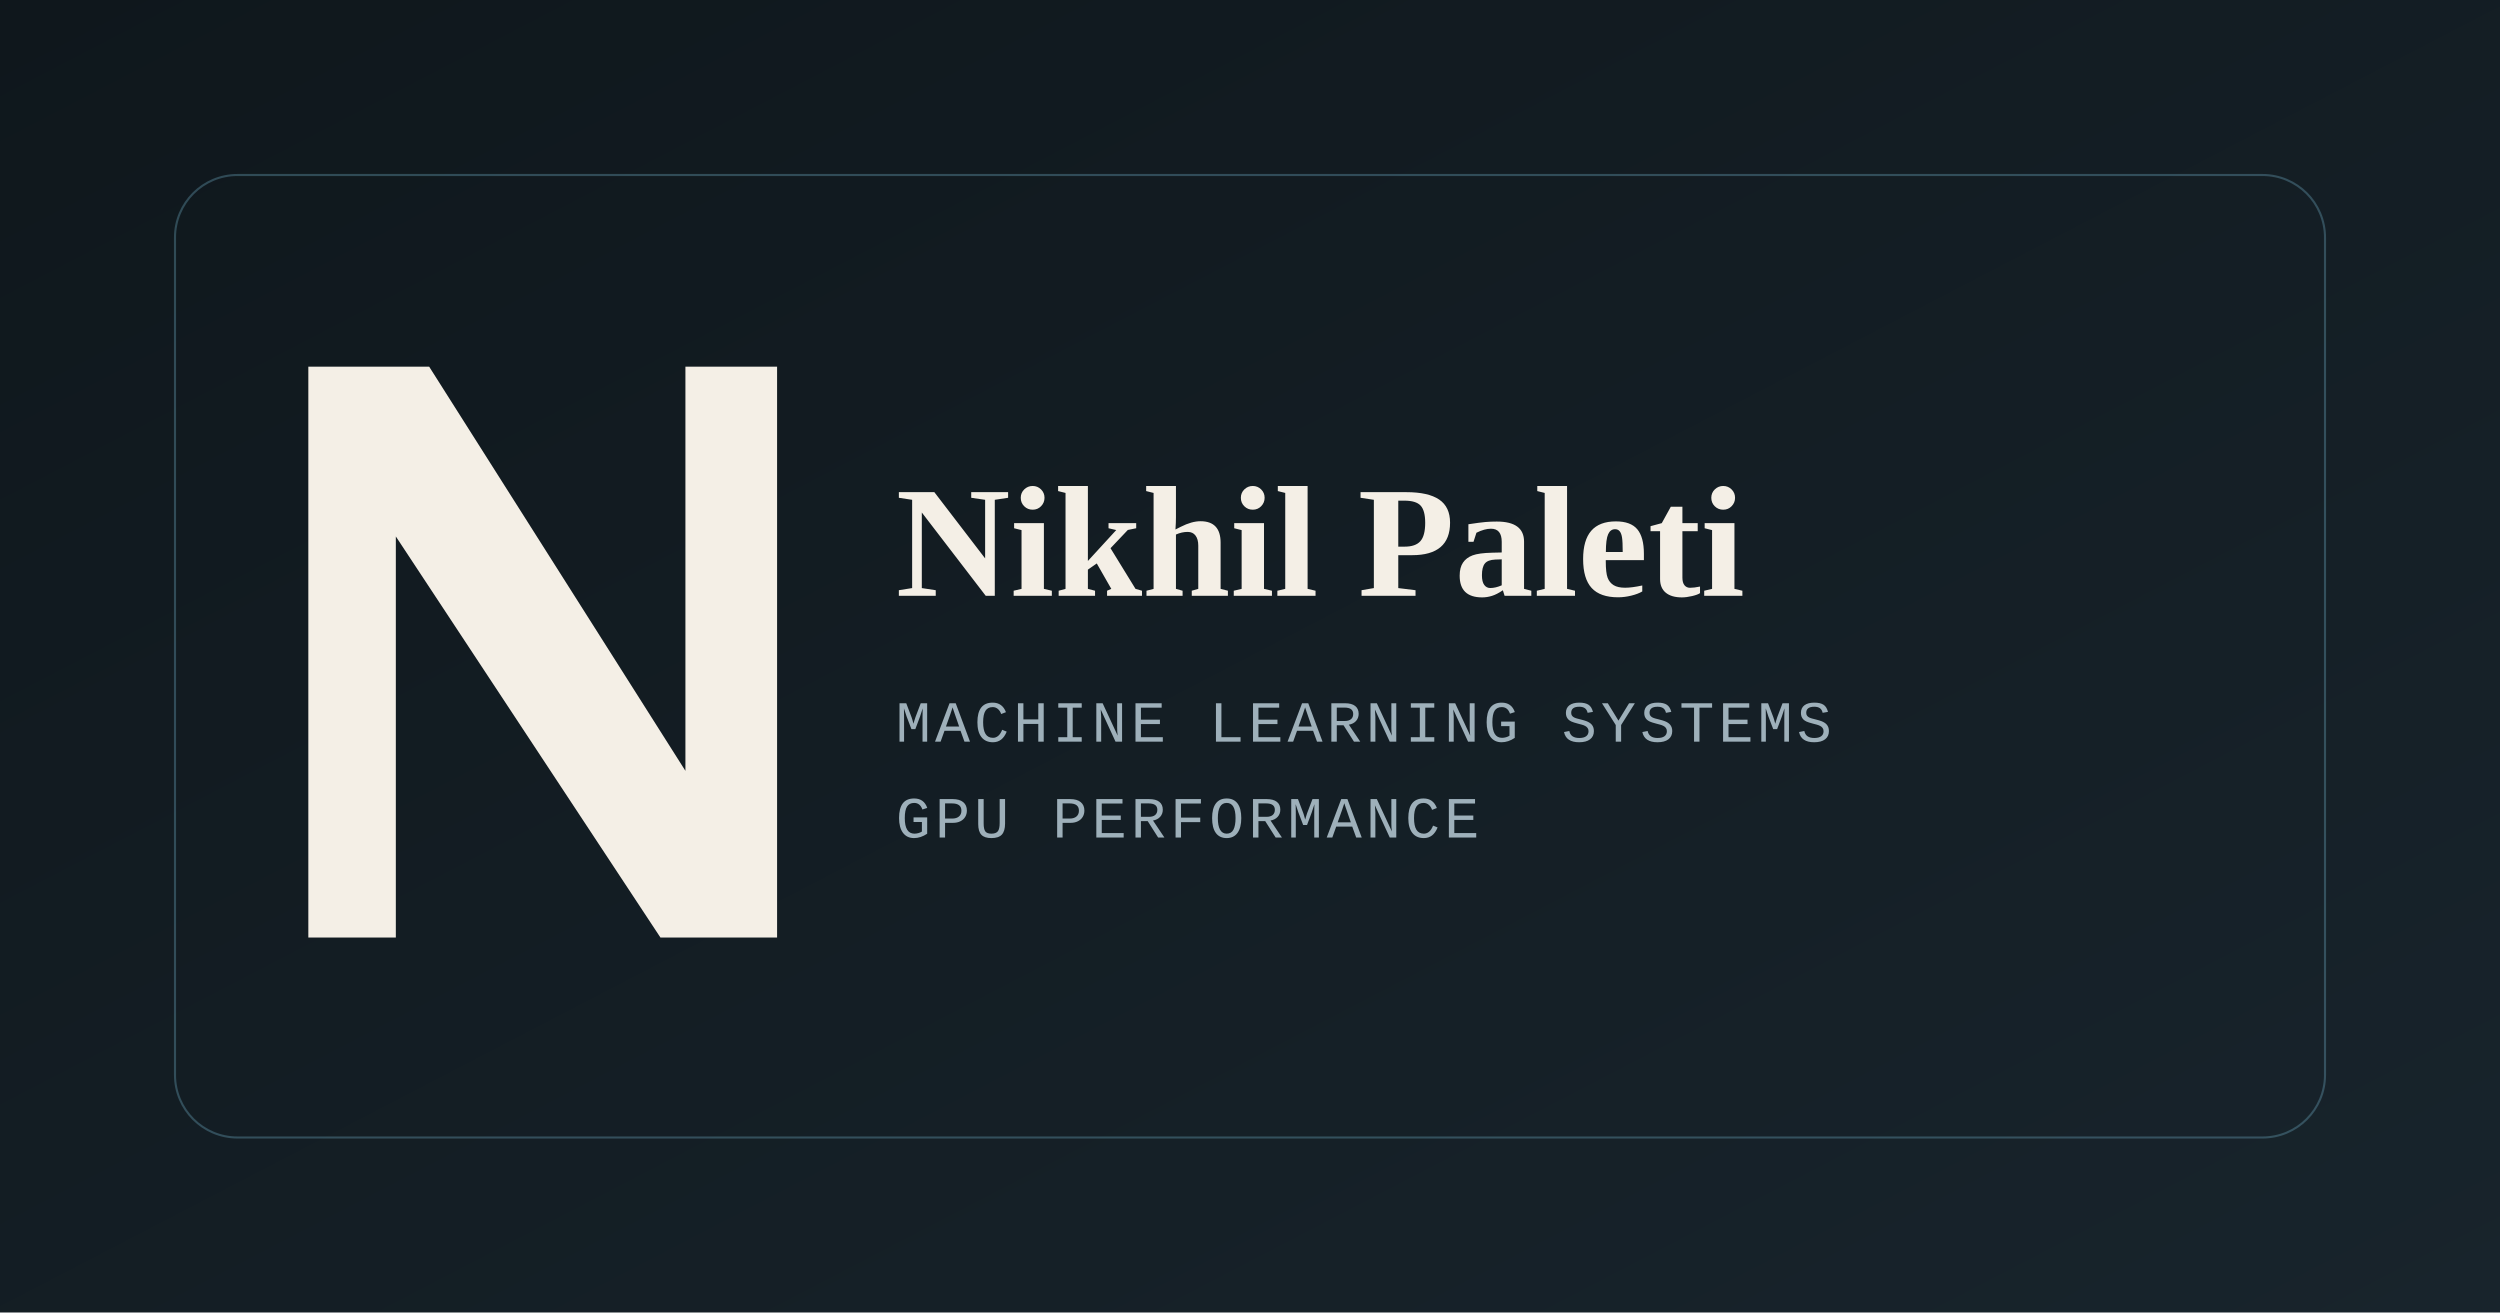
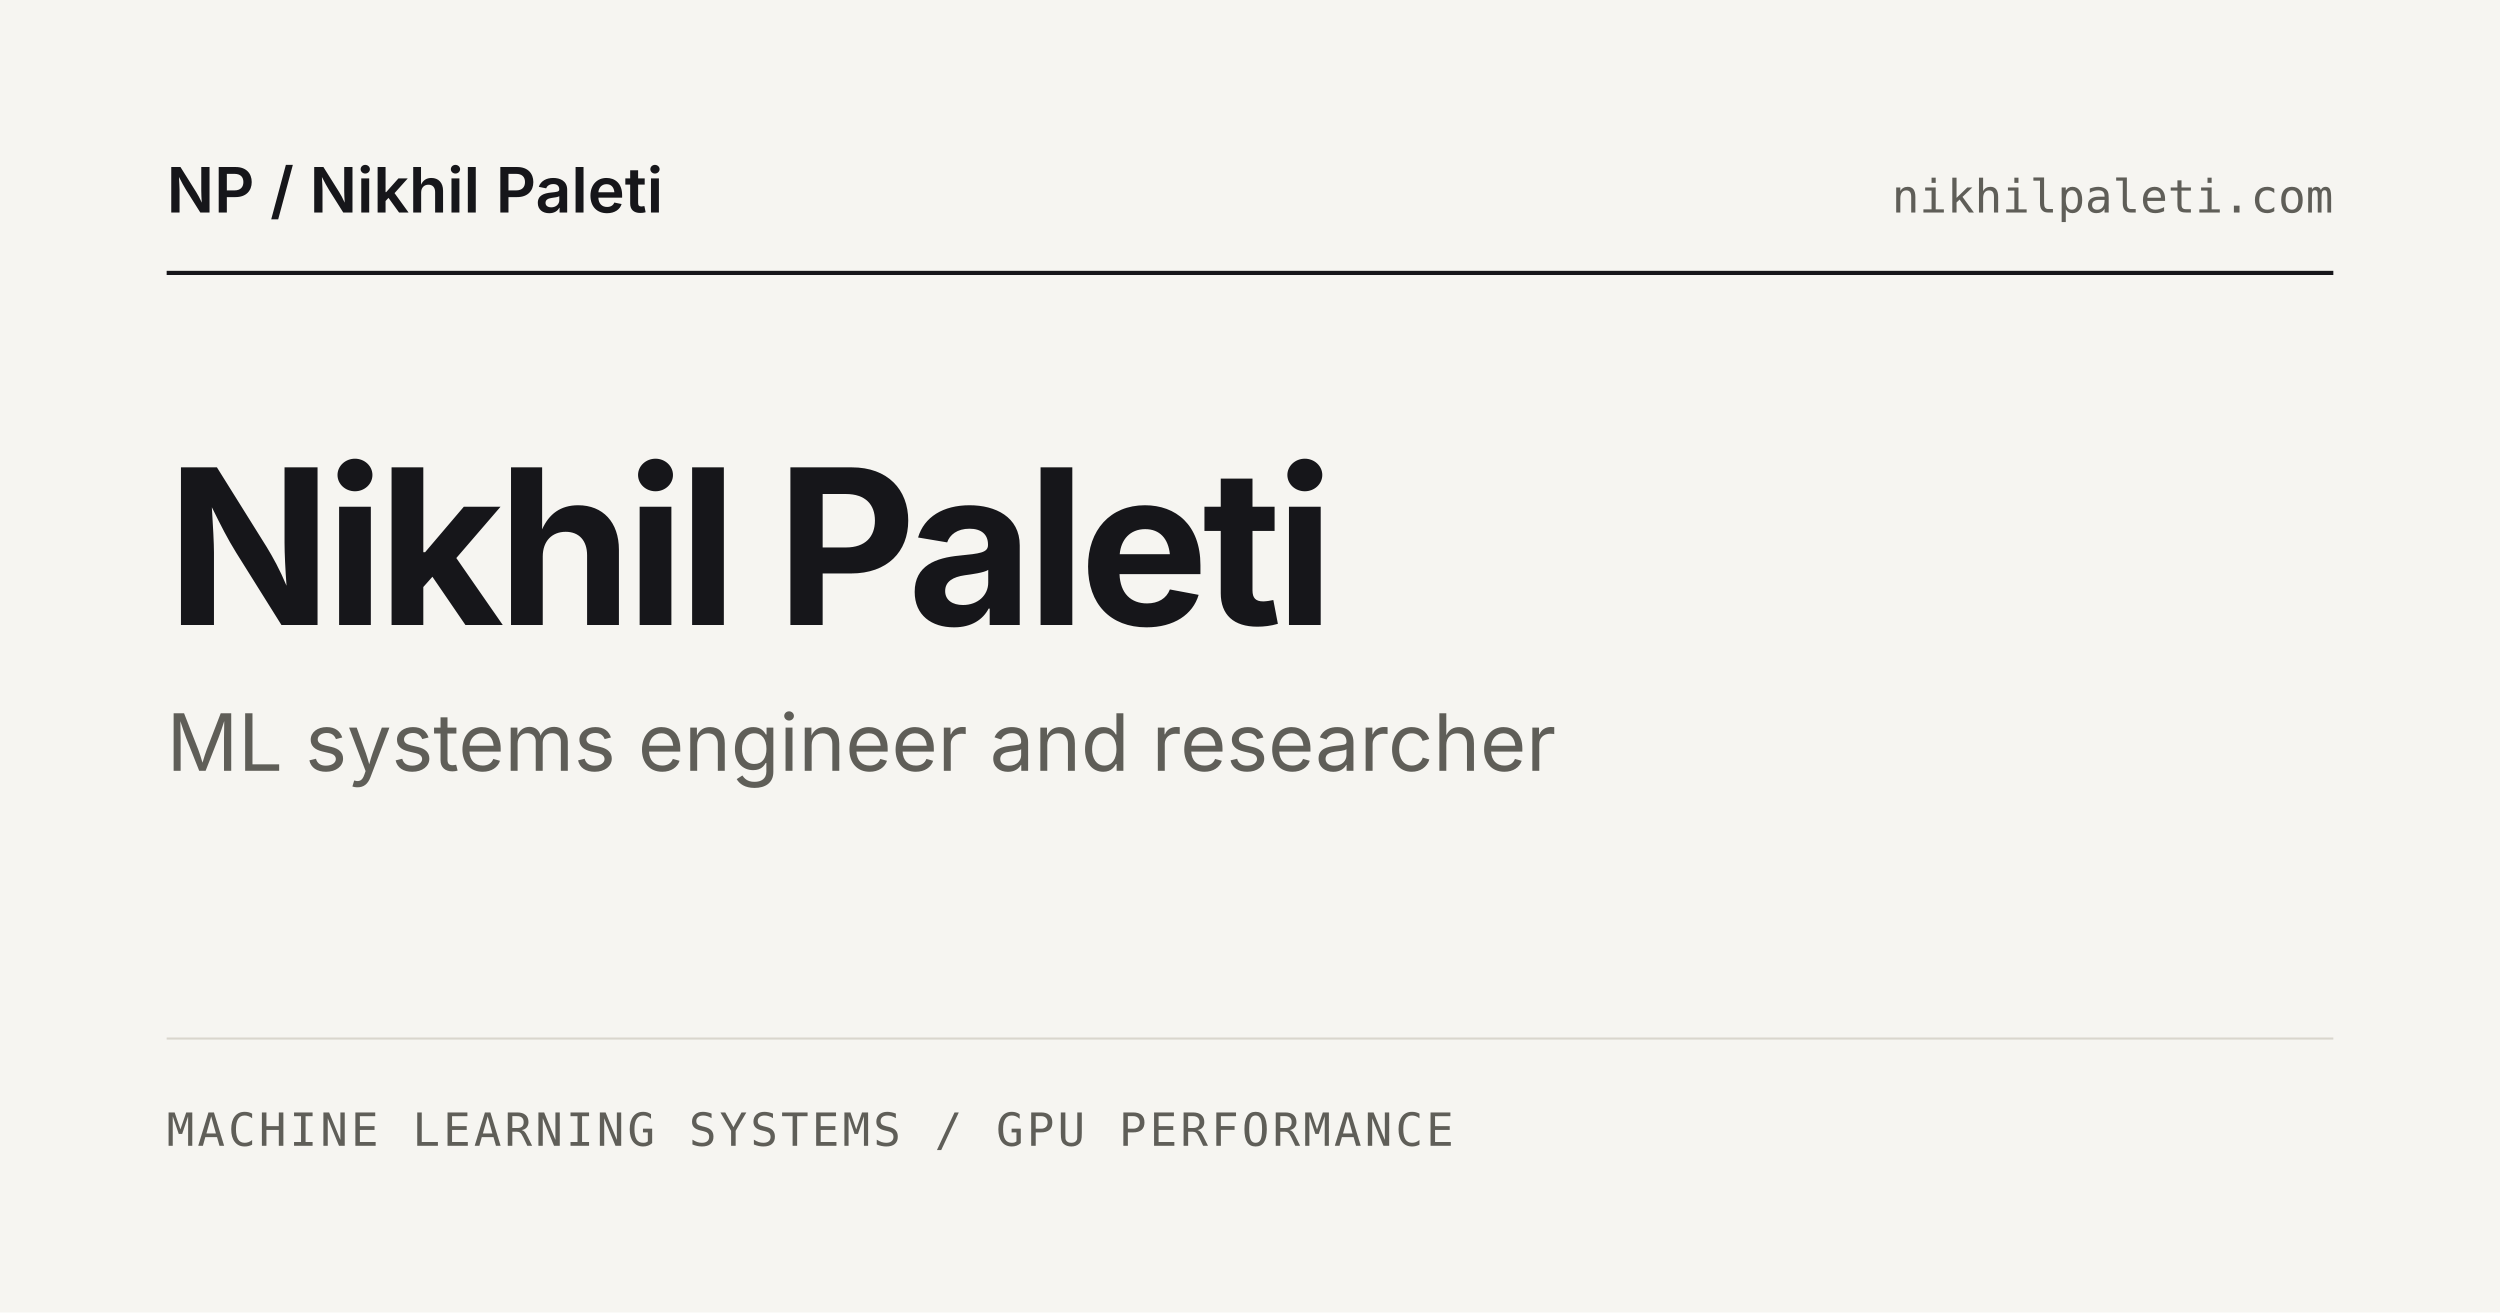
- <svg xmlns="http://www.w3.org/2000/svg" viewBox="0 0 1200 630" role="img" aria-label="Nikhil Paleti site card">
-   <defs>
-     <linearGradient id="bg" x1="0" y1="0" x2="1" y2="1">
-       <stop offset="0%" stop-color="#0f171c" />
-       <stop offset="100%" stop-color="#18242c" />
-     </linearGradient>
-   </defs>
-   <rect width="1200" height="630" fill="url(#bg)" />
-   <rect x="84" y="84" width="1032" height="462" rx="30" fill="none" stroke="#74b6cf" stroke-opacity="0.32" />
-   <path d="M148 450V176h58l123 194V176h44v274h-56L190 257.5V450Z" fill="#f4efe6" />
-   <text x="430" y="286" fill="#f4efe6" font-size="76" font-family="Georgia, 'Times New Roman', serif" font-weight="700">
-     Nikhil Paleti
-   </text>
-   <text x="430" y="356" fill="#9eb0ba" font-size="28" font-family="'SFMono-Regular', Consolas, 'Liberation Mono', monospace" letter-spacing="2">
-     <tspan x="430">MACHINE LEARNING SYSTEMS</tspan>
-     <tspan x="430" dy="46">GPU PERFORMANCE</tspan>
-   </text>
+ <svg xmlns="http://www.w3.org/2000/svg" width="1200" height="630" viewBox="0 0 1200 630">
+   <rect width="1200" height="630" fill="#f6f5f1" />
+   <text x="80" y="102" font-family="Inter, sans-serif" font-size="30" font-weight="600" fill="#16161a">NP / Nikhil Paleti</text>
+   <text x="1120" y="102" font-family="'JetBrains Mono', monospace" font-size="22" fill="#5f5e58" text-anchor="end">nikhilpaleti.com</text>
+   <rect x="80" y="130" width="1040" height="2" fill="#16161a" />
+   <text x="80" y="300" font-family="Inter, sans-serif" font-size="104" font-weight="700" letter-spacing="-3" fill="#16161a">Nikhil Paleti</text>
+   <text x="80" y="370" font-family="Inter, sans-serif" font-size="38" fill="#5f5e58">ML systems engineer and researcher</text>
+   <rect x="80" y="498" width="1040" height="1" fill="#d9d6cd" />
+   <text x="80" y="550" font-family="'JetBrains Mono', monospace" font-size="22" letter-spacing="1.5" fill="#5f5e58">MACHINE LEARNING SYSTEMS / GPU PERFORMANCE</text>
</svg>
